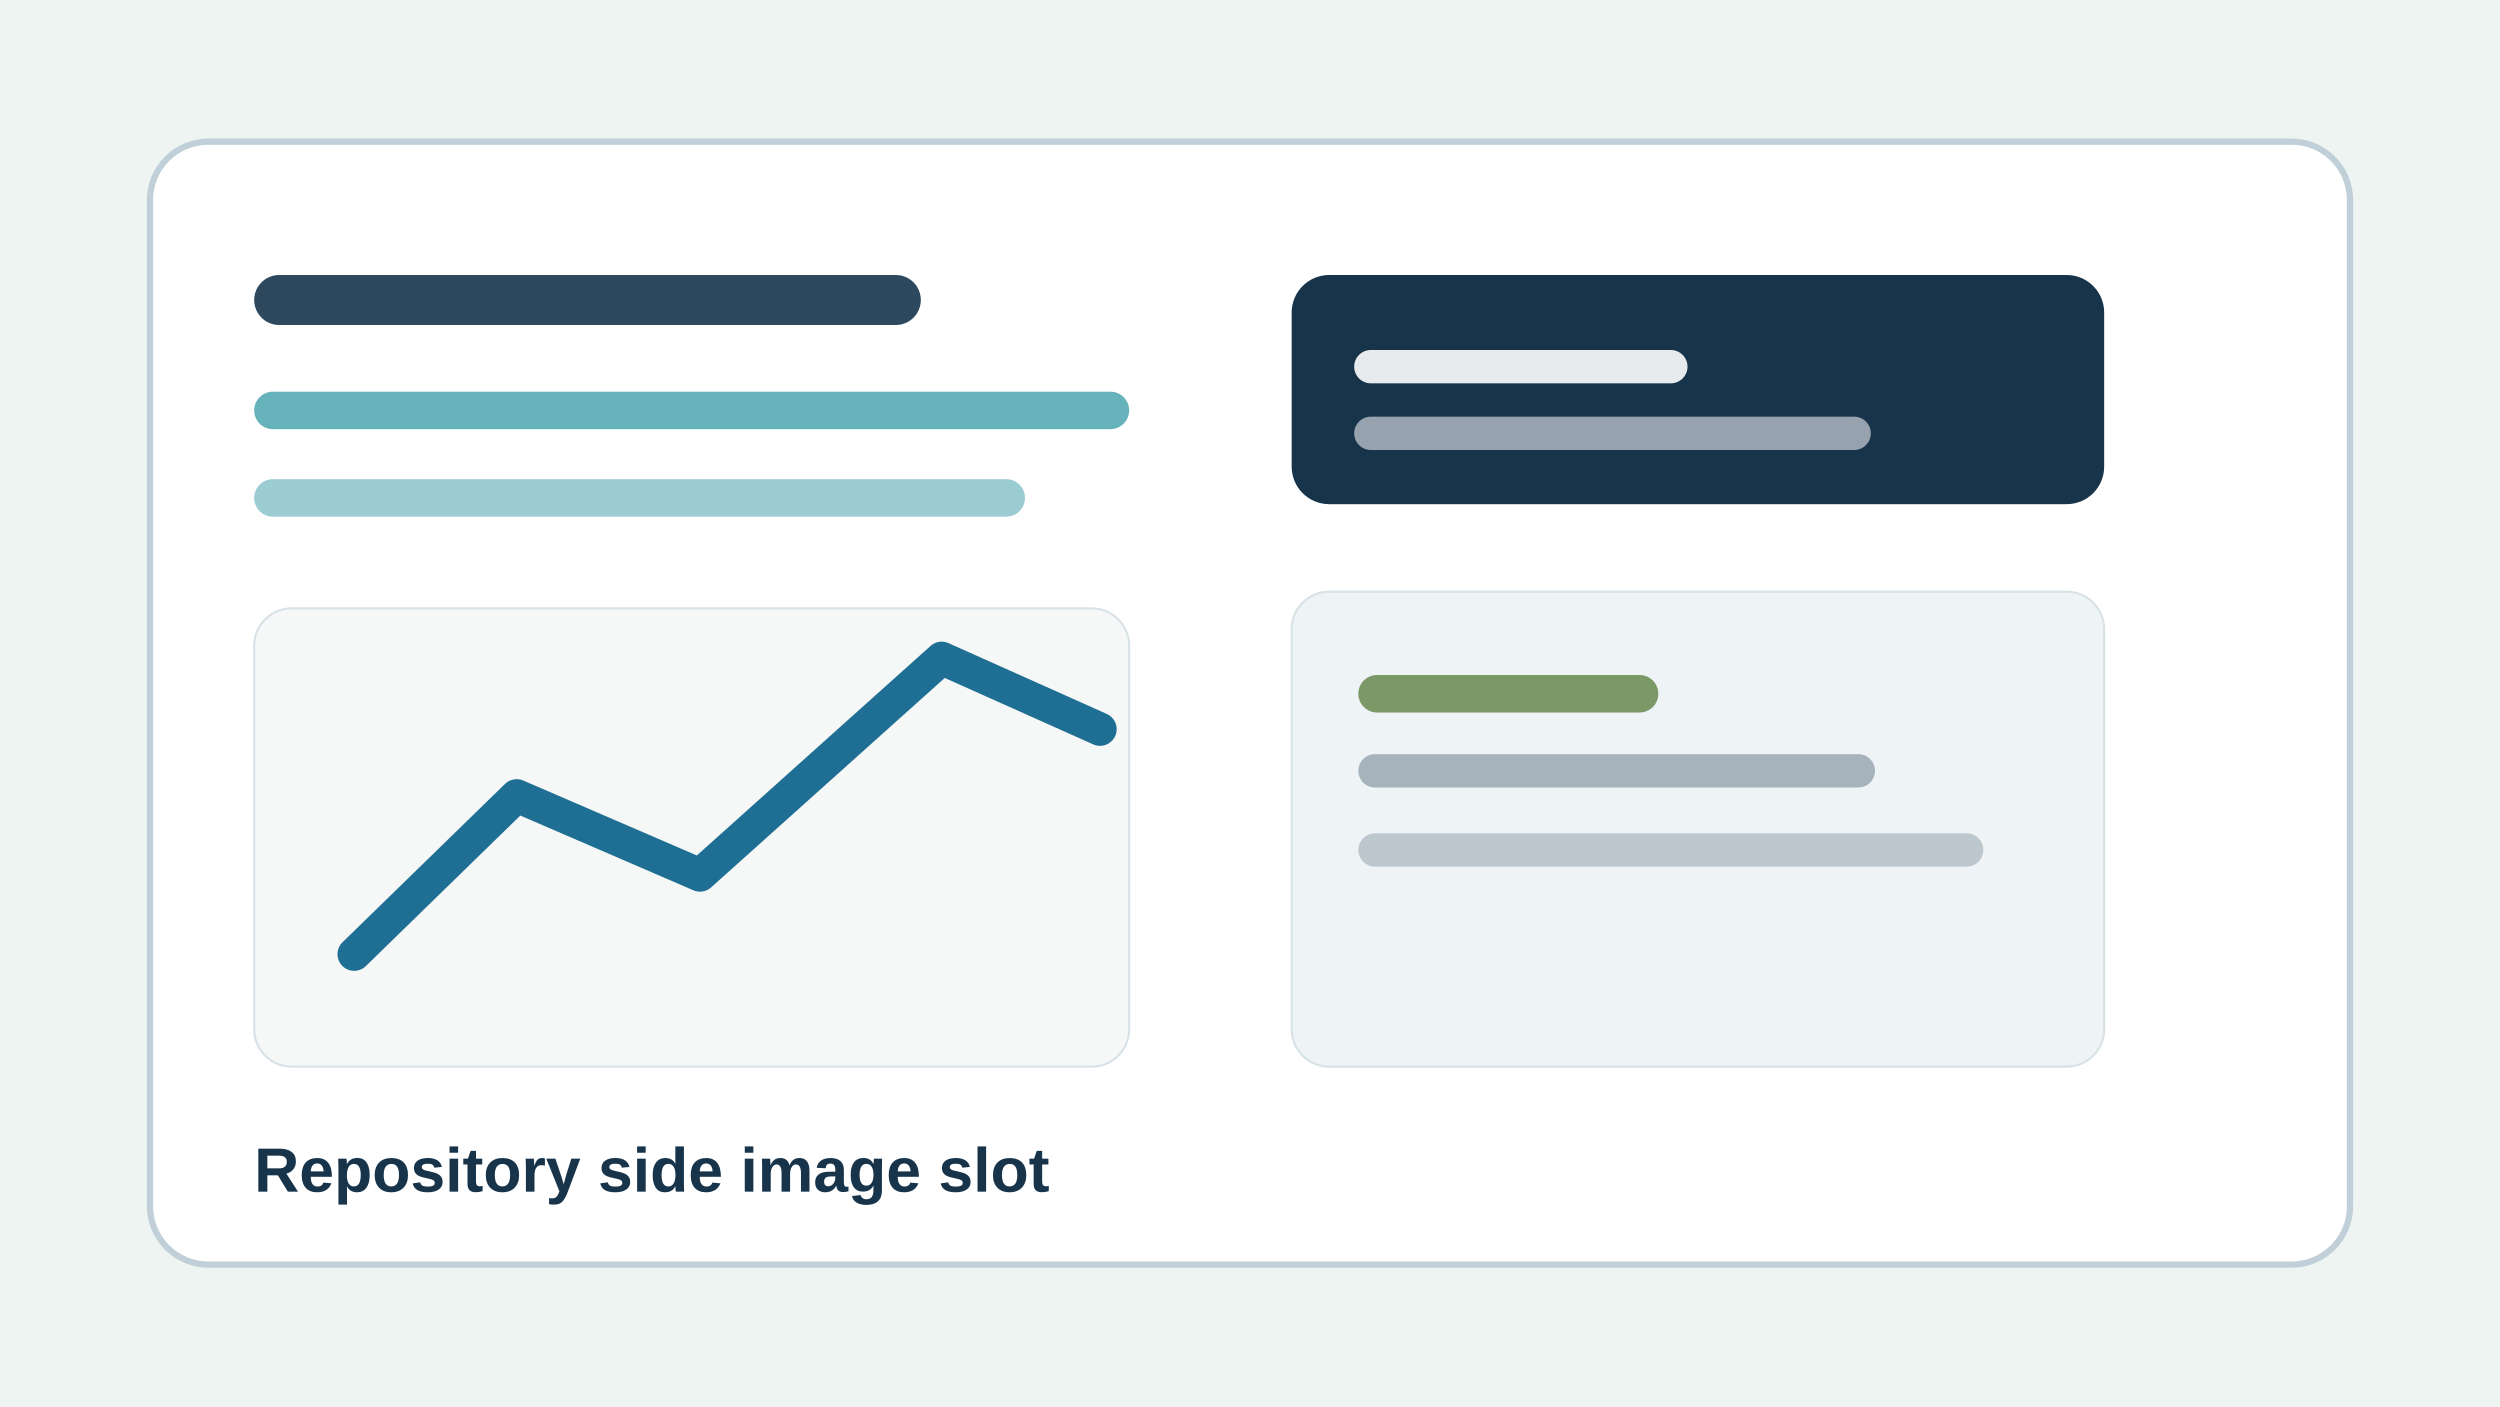
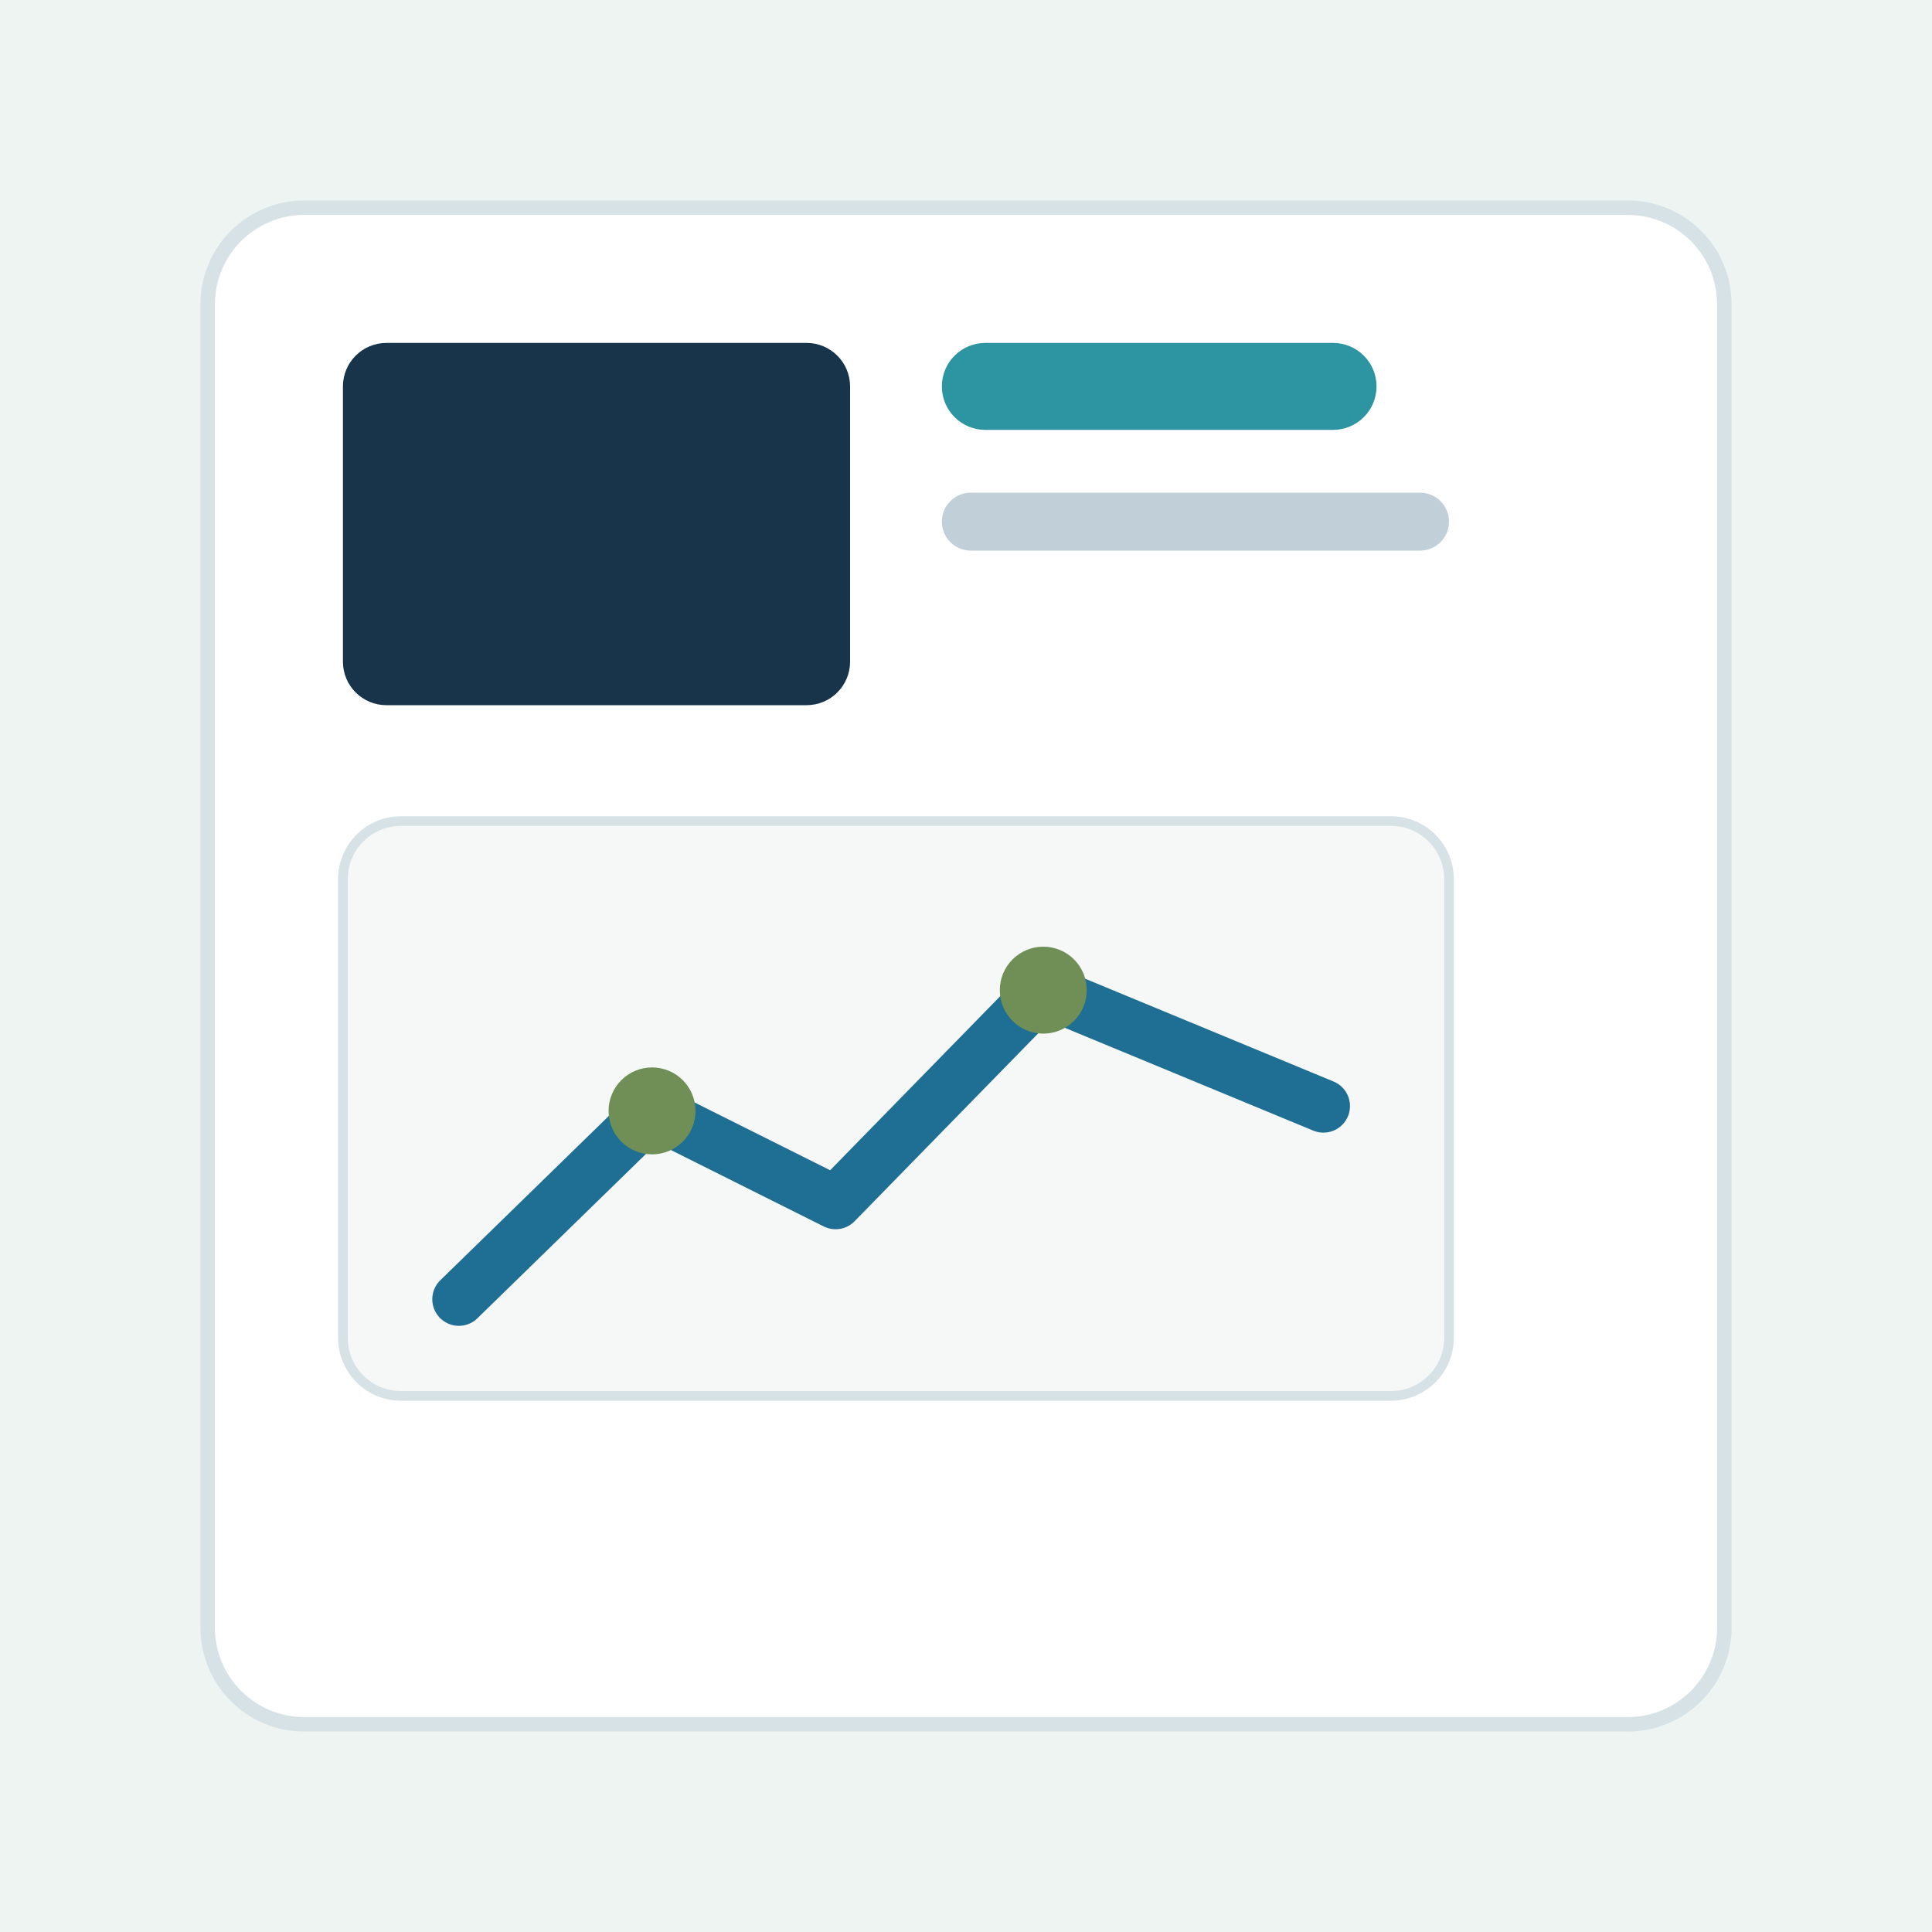
- <svg xmlns="http://www.w3.org/2000/svg" viewBox="0 0 1200 675" role="img" aria-labelledby="title desc">
-   <rect width="1200" height="675" fill="#edf4f2" />
-   <rect x="72" y="68" width="1056" height="539" rx="28" fill="#ffffff" stroke="#c1d0d8" stroke-width="3" />
-   <rect x="122" y="132" width="320" height="24" rx="12" fill="#17344b" opacity="0.9" />
-   <rect x="122" y="188" width="420" height="18" rx="9" fill="#2d95a1" opacity="0.72" />
-   <rect x="122" y="230" width="370" height="18" rx="9" fill="#2d95a1" opacity="0.48" />
-   <rect x="122" y="292" width="420" height="220" rx="18" fill="#f5f8f7" stroke="#d7e2e6" />
-   <path d="M170 458 L248 382 L336 420 L452 316 L528 350" fill="none" stroke="#1f6e93" stroke-width="16" stroke-linecap="round" stroke-linejoin="round" />
-   <rect x="620" y="132" width="390" height="110" rx="18" fill="#17344b" />
-   <rect x="650" y="168" width="160" height="16" rx="8" fill="#ffffff" opacity="0.9" />
-   <rect x="650" y="200" width="248" height="16" rx="8" fill="#ffffff" opacity="0.55" />
-   <rect x="620" y="284" width="390" height="228" rx="18" fill="#eef3f6" stroke="#d7e2e6" />
-   <rect x="652" y="324" width="144" height="18" rx="9" fill="#6f8f57" opacity="0.9" />
-   <rect x="652" y="362" width="248" height="16" rx="8" fill="#5f7382" opacity="0.5" />
-   <rect x="652" y="400" width="300" height="16" rx="8" fill="#5f7382" opacity="0.34" />
-   <text x="122" y="572" font-family="Avenir Next, Segoe UI, Arial, sans-serif" font-size="30" font-weight="700" fill="#17344b">Repository side image slot</text>
+ <svg xmlns="http://www.w3.org/2000/svg" viewBox="0 0 800 800" role="img" aria-label="Repository side placeholder graphic">
+   <rect width="800" height="800" fill="#edf4f2" />
+   <rect x="86" y="86" width="628" height="628" rx="40" fill="#ffffff" stroke="#d7e2e6" stroke-width="6" />
+   <rect x="142" y="142" width="210" height="150" rx="18" fill="#17344b" />
+   <rect x="390" y="142" width="180" height="36" rx="18" fill="#2d95a1" />
+   <rect x="390" y="204" width="210" height="24" rx="12" fill="#c1d0d8" />
+   <rect x="142" y="340" width="458" height="238" rx="24" fill="#f5f8f7" stroke="#d7e2e6" stroke-width="4" />
+   <path d="M190 538 L270 460 L346 498 L432 410 L548 458" fill="none" stroke="#1f6e93" stroke-width="22" stroke-linecap="round" stroke-linejoin="round" />
+   <circle cx="270" cy="460" r="18" fill="#6f8f57" />
+   <circle cx="432" cy="410" r="18" fill="#6f8f57" />
</svg>
